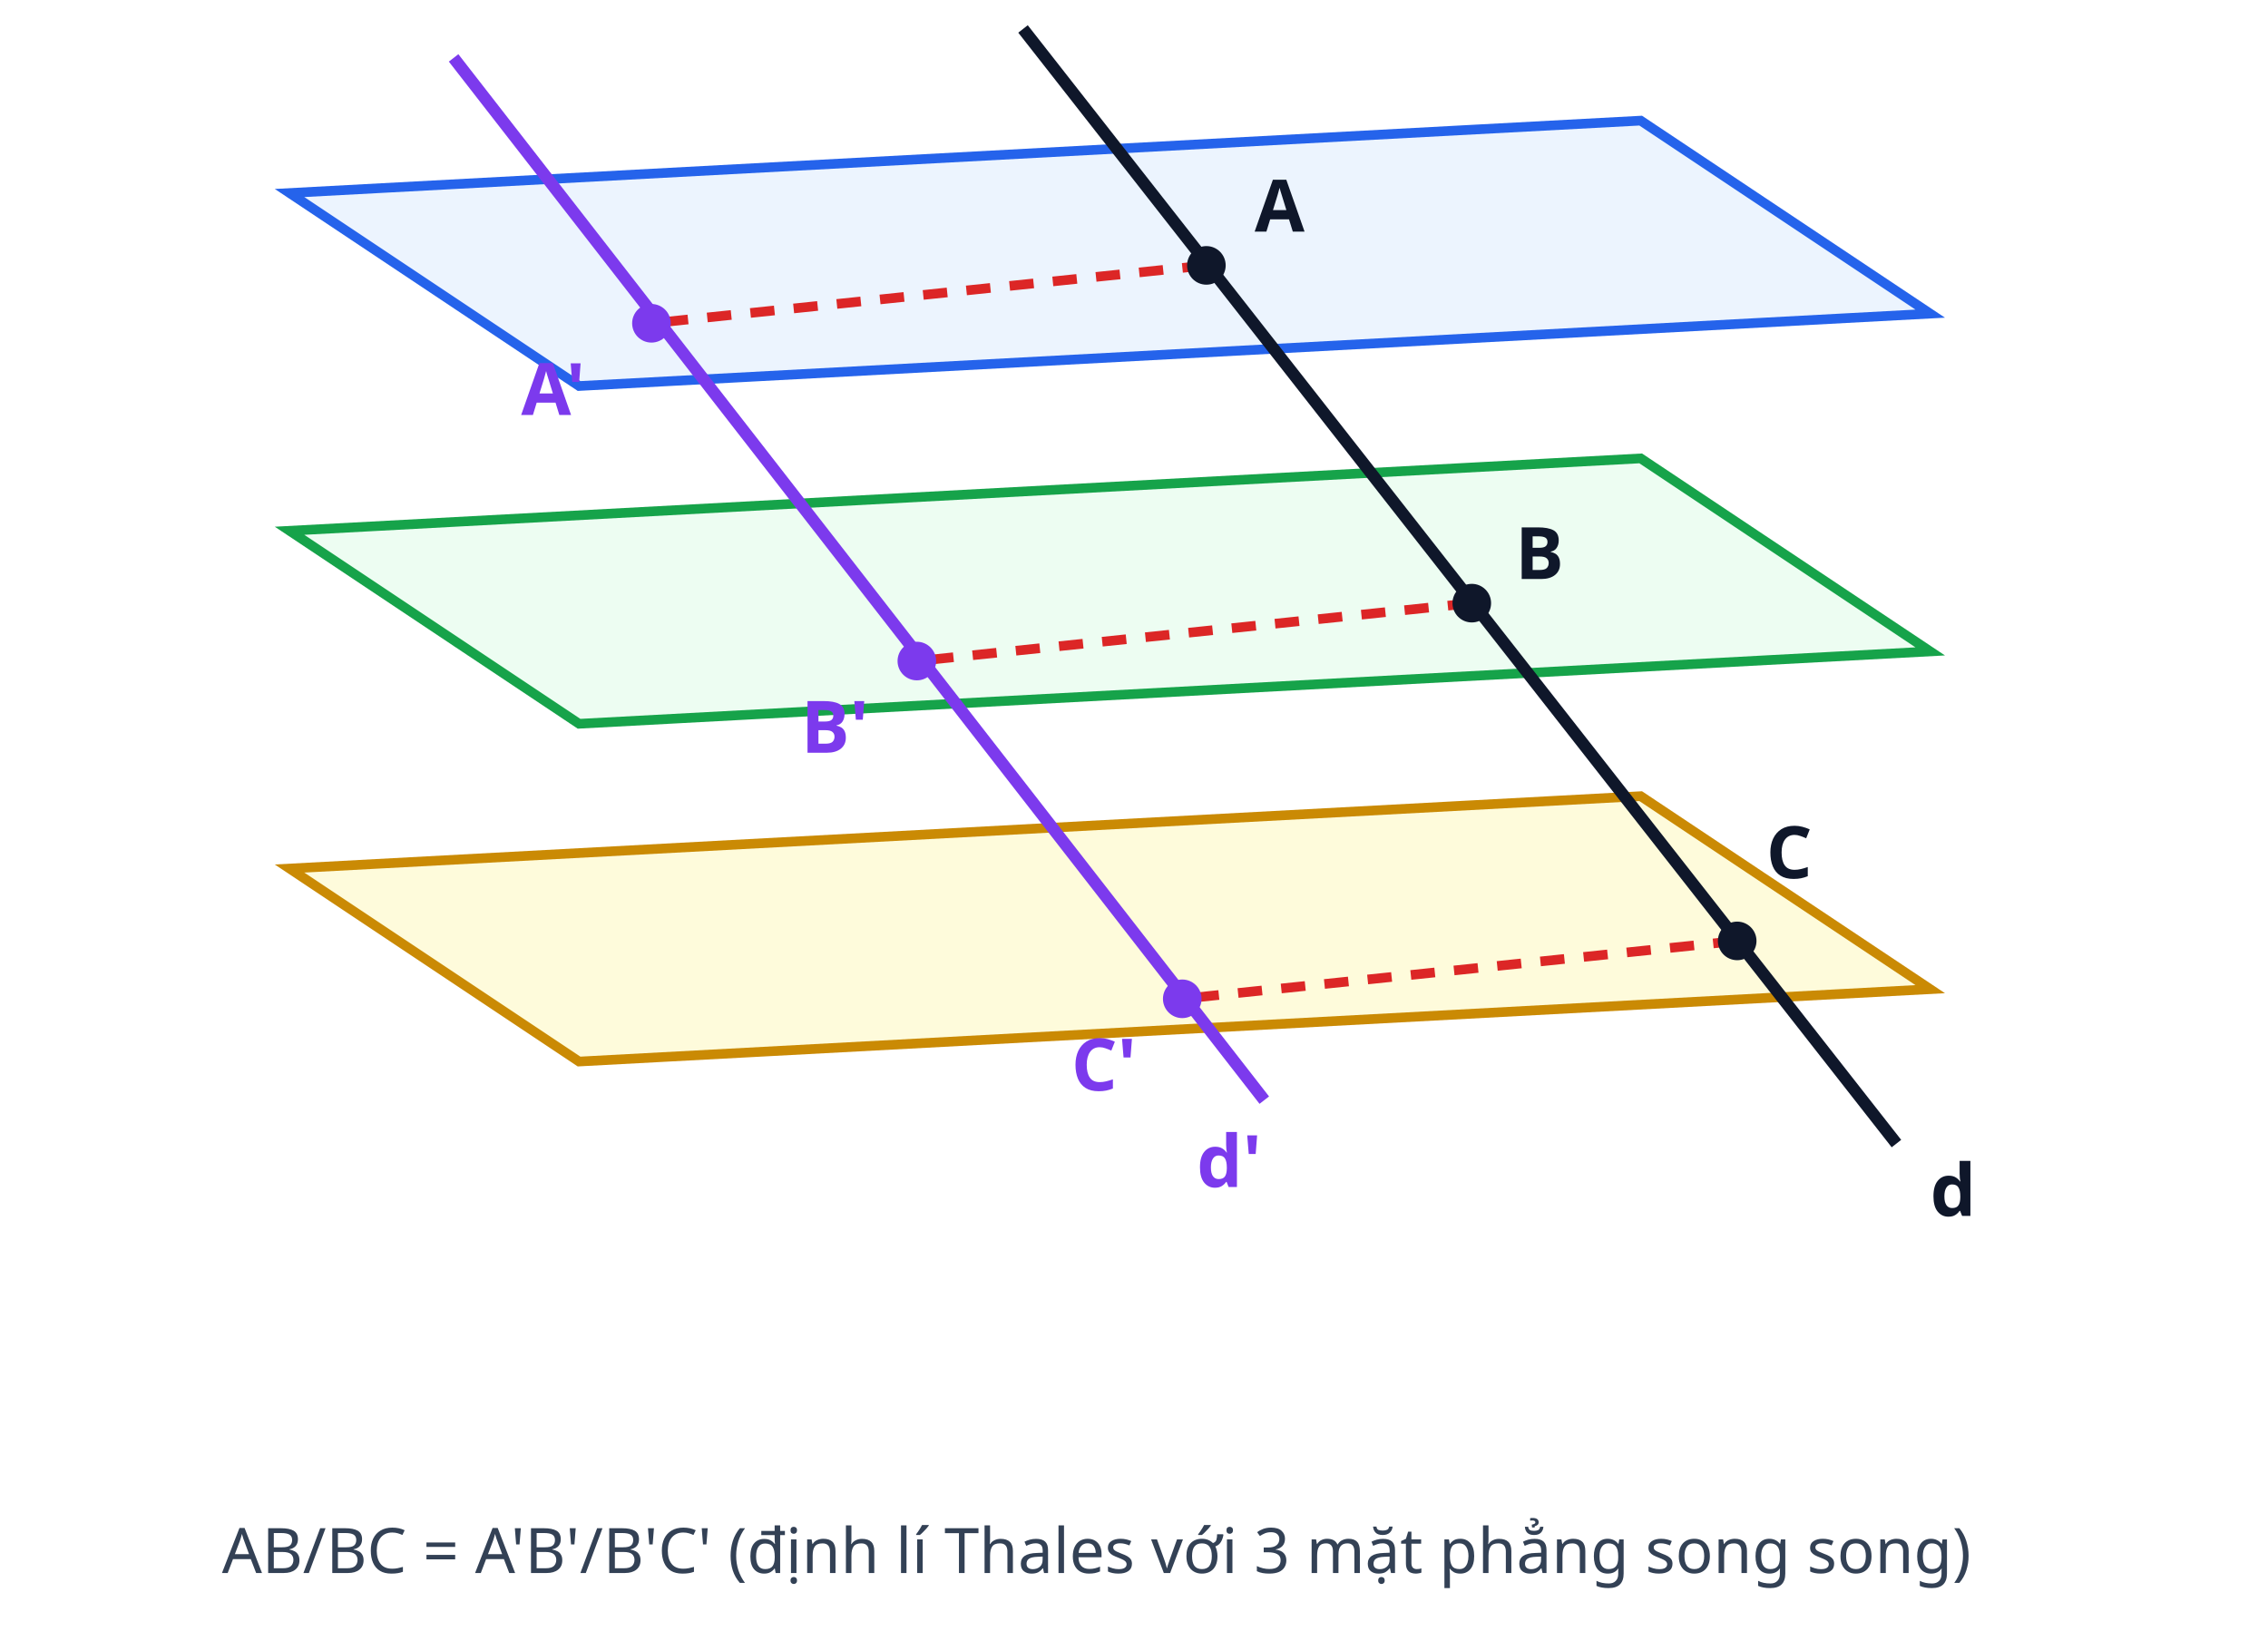
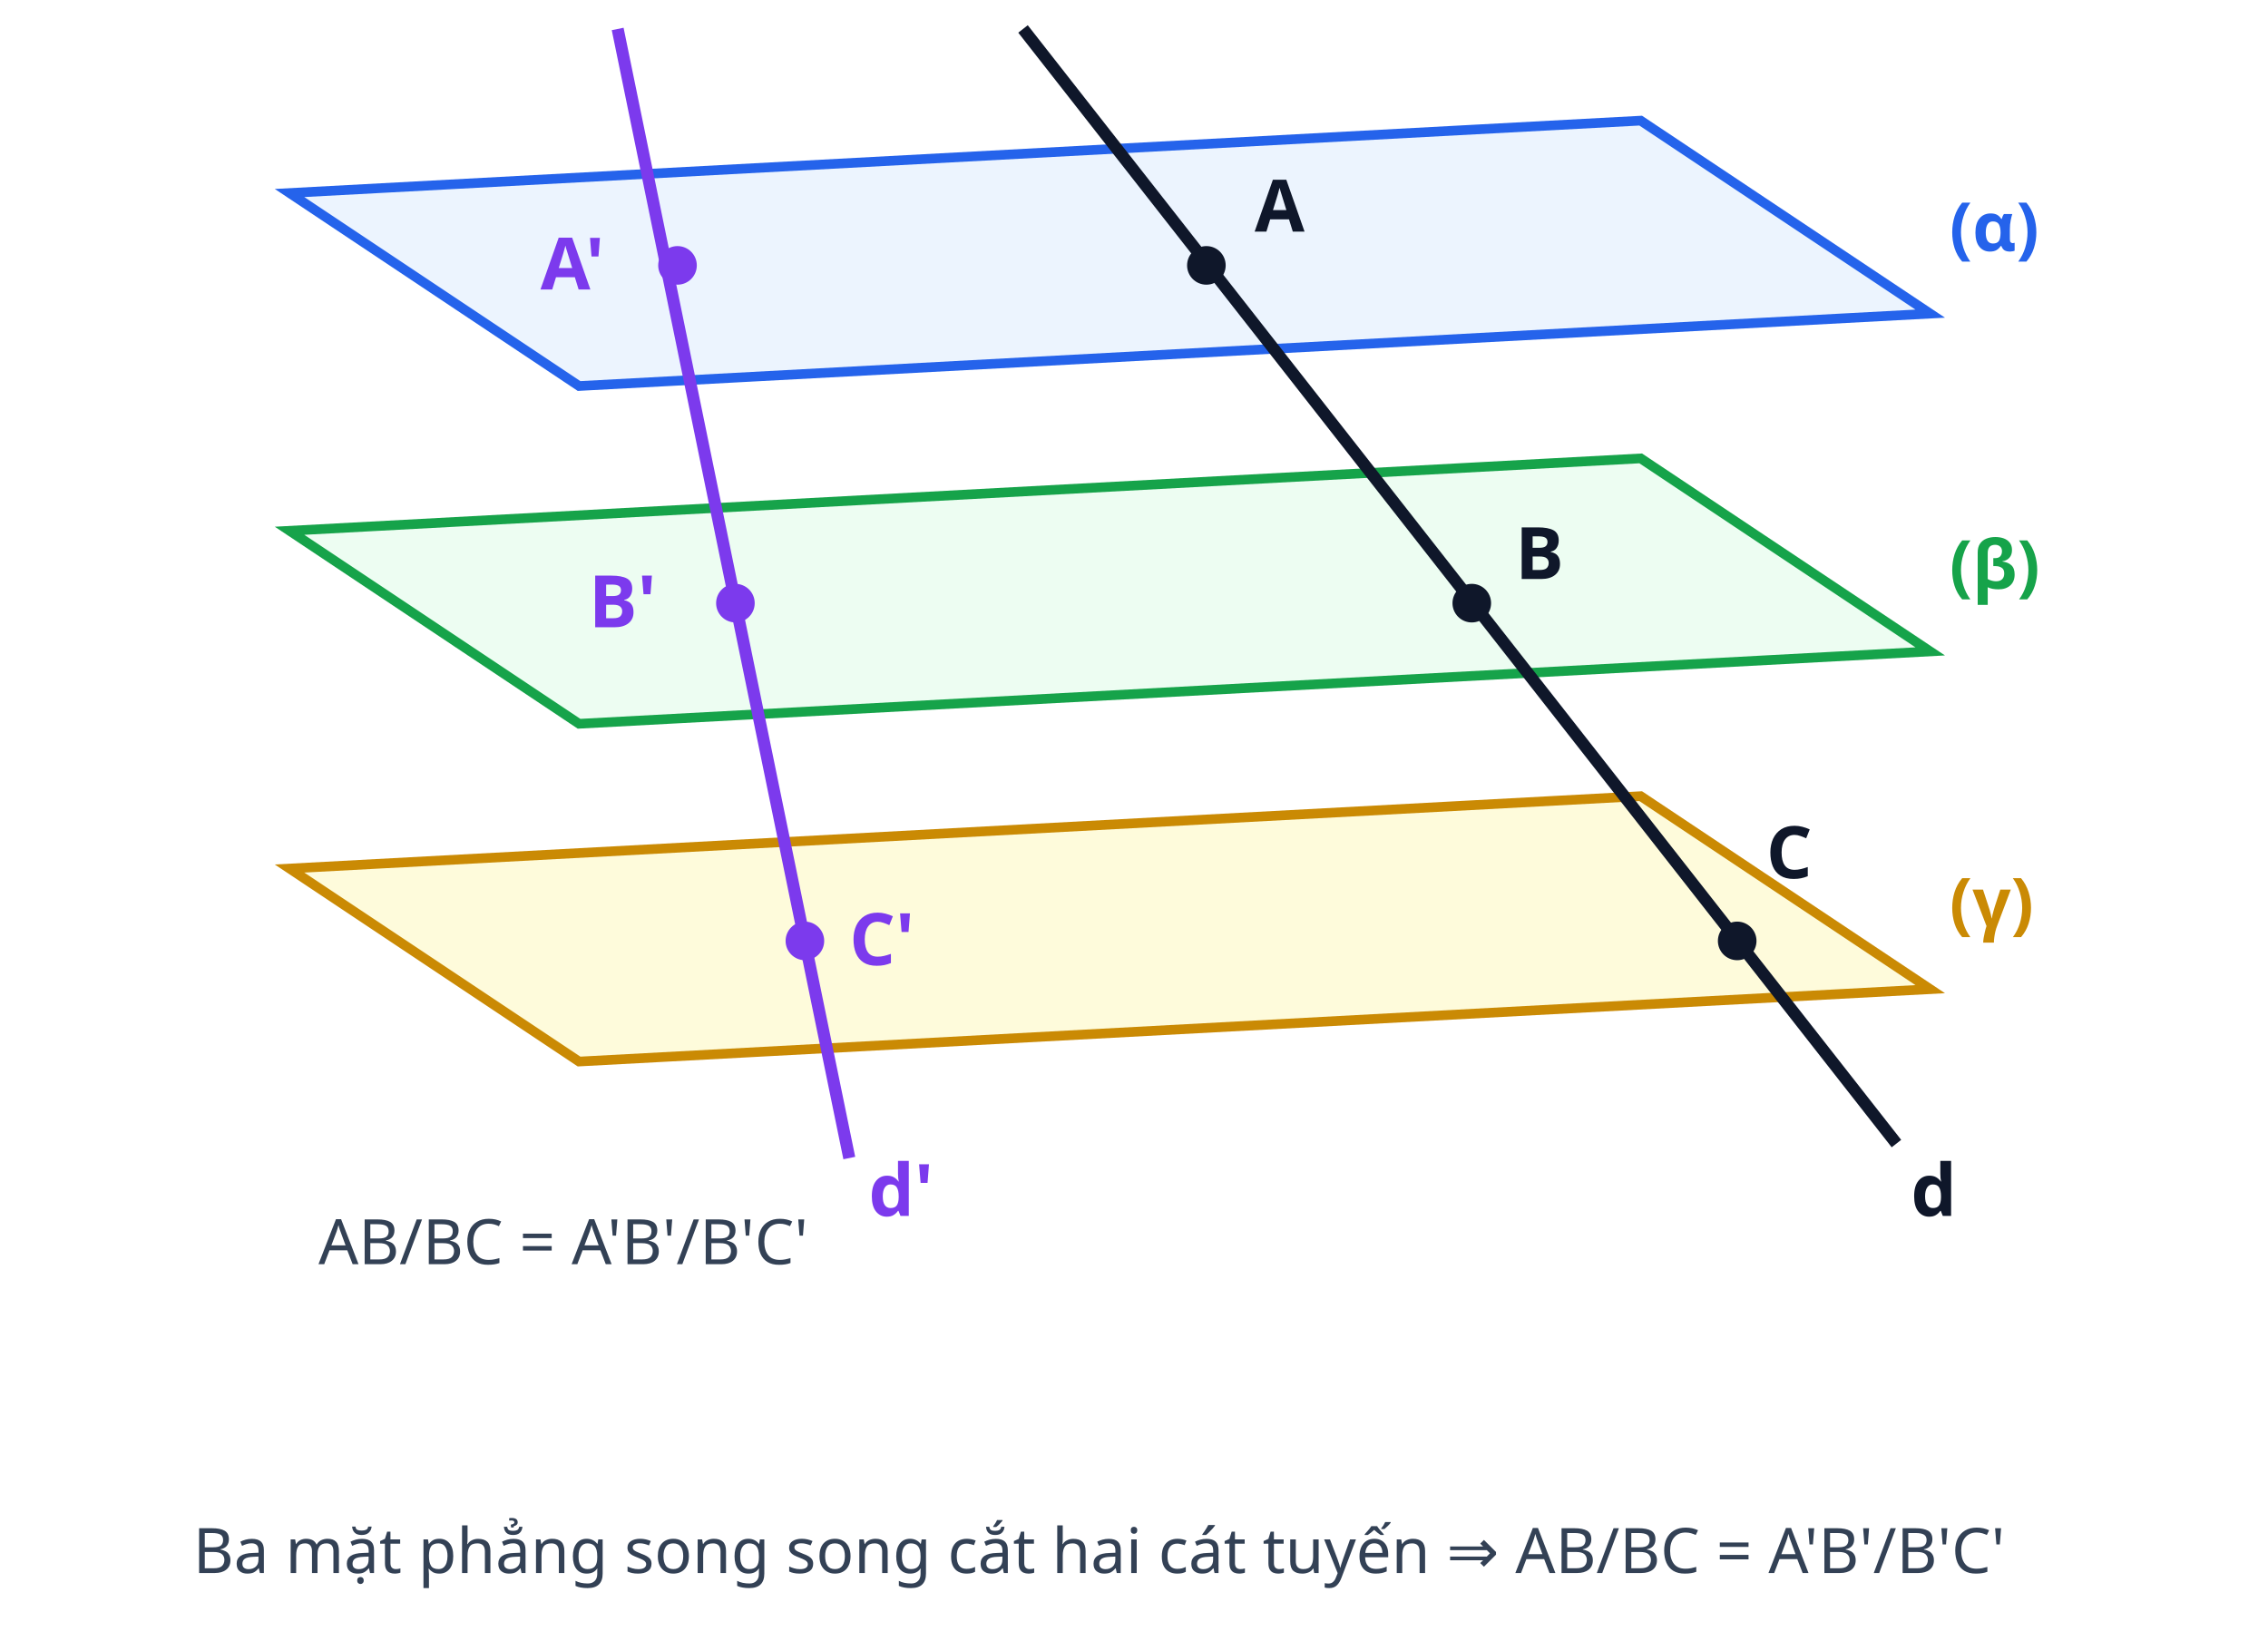
- <svg xmlns="http://www.w3.org/2000/svg" viewBox="0 0 470 340" role="img" aria-label="Ba mặt phẳng song song cắt hai đường thẳng d và d' lần lượt tại A, B, C và A', B', C'; hệ thức Thales AB/BC = A'B'/B'C'">
+ <svg xmlns="http://www.w3.org/2000/svg" viewBox="0 0 470 340" role="img" aria-label="Ba mặt phẳng song song (alpha), (beta), (gamma) cắt hai cát tuyến d và d' lần lượt tại A, B, C và A', B', C'; hệ thức Thales AB/BC = A'B'/B'C'">
  <polygon points="60,40 340,25 400,65 120,80" fill="#dbeafe" fill-opacity="0.5" stroke="#2563eb" stroke-width="2" />
  <polygon points="60,110 340,95 400,135 120,150" fill="#dcfce7" fill-opacity="0.5" stroke="#16a34a" stroke-width="2" />
  <polygon points="60,180 340,165 400,205 120,220" fill="#fef9c3" fill-opacity="0.6" stroke="#ca8a04" stroke-width="2" />
  <line x1="212" y1="6" x2="393" y2="237" stroke="#0f172a" stroke-width="2.5" />
-   <line x1="94" y1="12" x2="262" y2="228" stroke="#7c3aed" stroke-width="2.5" />
-   <line x1="250" y1="55" x2="135" y2="67" stroke="#dc2626" stroke-width="2" stroke-dasharray="5 4" />
-   <line x1="305" y1="125" x2="190" y2="137" stroke="#dc2626" stroke-width="2" stroke-dasharray="5 4" />
-   <line x1="360" y1="195" x2="245" y2="207" stroke="#dc2626" stroke-width="2" stroke-dasharray="5 4" />
+   <line x1="128" y1="6" x2="176" y2="240" stroke="#7c3aed" stroke-width="2.5" />
  <circle cx="250" cy="55" r="4" fill="#0f172a" />
  <circle cx="305" cy="125" r="4" fill="#0f172a" />
  <circle cx="360" cy="195" r="4" fill="#0f172a" />
-   <circle cx="135" cy="67" r="4" fill="#7c3aed" />
-   <circle cx="190" cy="137" r="4" fill="#7c3aed" />
-   <circle cx="245" cy="207" r="4" fill="#7c3aed" />
+   <circle cx="140.4" cy="55" r="4" fill="#7c3aed" />
+   <circle cx="152.4" cy="125" r="4" fill="#7c3aed" />
+   <circle cx="166.8" cy="195" r="4" fill="#7c3aed" />
  <text x="260" y="48" font-size="15" font-weight="700" font-family="ui-sans-serif, system-ui, sans-serif" fill="#0f172a">A</text>
  <text x="314" y="120" font-size="15" font-weight="700" font-family="ui-sans-serif, system-ui, sans-serif" fill="#0f172a">B</text>
  <text x="366" y="182" font-size="15" font-weight="700" font-family="ui-sans-serif, system-ui, sans-serif" fill="#0f172a">C</text>
-   <text x="108" y="86" font-size="15" font-weight="700" font-family="ui-sans-serif, system-ui, sans-serif" fill="#7c3aed">A'</text>
-   <text x="166" y="156" font-size="15" font-weight="700" font-family="ui-sans-serif, system-ui, sans-serif" fill="#7c3aed">B'</text>
-   <text x="222" y="226" font-size="15" font-weight="700" font-family="ui-sans-serif, system-ui, sans-serif" fill="#7c3aed">C'</text>
-   <text x="400" y="252" font-size="15" font-weight="700" font-family="ui-sans-serif, system-ui, sans-serif" fill="#0f172a">d</text>
-   <text x="248" y="246" font-size="15" font-weight="700" font-family="ui-sans-serif, system-ui, sans-serif" fill="#7c3aed">d'</text>
-   <text x="46" y="326" font-size="13" font-family="ui-sans-serif, system-ui, sans-serif" fill="#334155">AB/BC = A'B'/B'C' (định lí Thales với 3 mặt phẳng song song)</text>
+   <text x="112" y="60" font-size="15" font-weight="700" font-family="ui-sans-serif, system-ui, sans-serif" fill="#7c3aed">A'</text>
+   <text x="122" y="130" font-size="15" font-weight="700" font-family="ui-sans-serif, system-ui, sans-serif" fill="#7c3aed">B'</text>
+   <text x="176" y="200" font-size="15" font-weight="700" font-family="ui-sans-serif, system-ui, sans-serif" fill="#7c3aed">C'</text>
+   <text x="396" y="252" font-size="15" font-weight="700" font-family="ui-sans-serif, system-ui, sans-serif" fill="#0f172a">d</text>
+   <text x="180" y="252" font-size="15" font-weight="700" font-family="ui-sans-serif, system-ui, sans-serif" fill="#7c3aed">d'</text>
+   <text x="404" y="52" font-size="14" font-weight="700" font-family="ui-sans-serif, system-ui, sans-serif" fill="#2563eb">(α)</text>
+   <text x="404" y="122" font-size="14" font-weight="700" font-family="ui-sans-serif, system-ui, sans-serif" fill="#16a34a">(β)</text>
+   <text x="404" y="192" font-size="14" font-weight="700" font-family="ui-sans-serif, system-ui, sans-serif" fill="#ca8a04">(γ)</text>
+   <text x="66" y="262" font-size="13" font-family="ui-sans-serif, system-ui, sans-serif" fill="#334155">AB/BC = A'B'/B'C'</text>
+   <text x="40" y="326" font-size="13" font-family="ui-sans-serif, system-ui, sans-serif" fill="#334155">Ba mặt phẳng song song cắt hai cát tuyến ⇒ AB/BC = A'B'/B'C'</text>
</svg>
